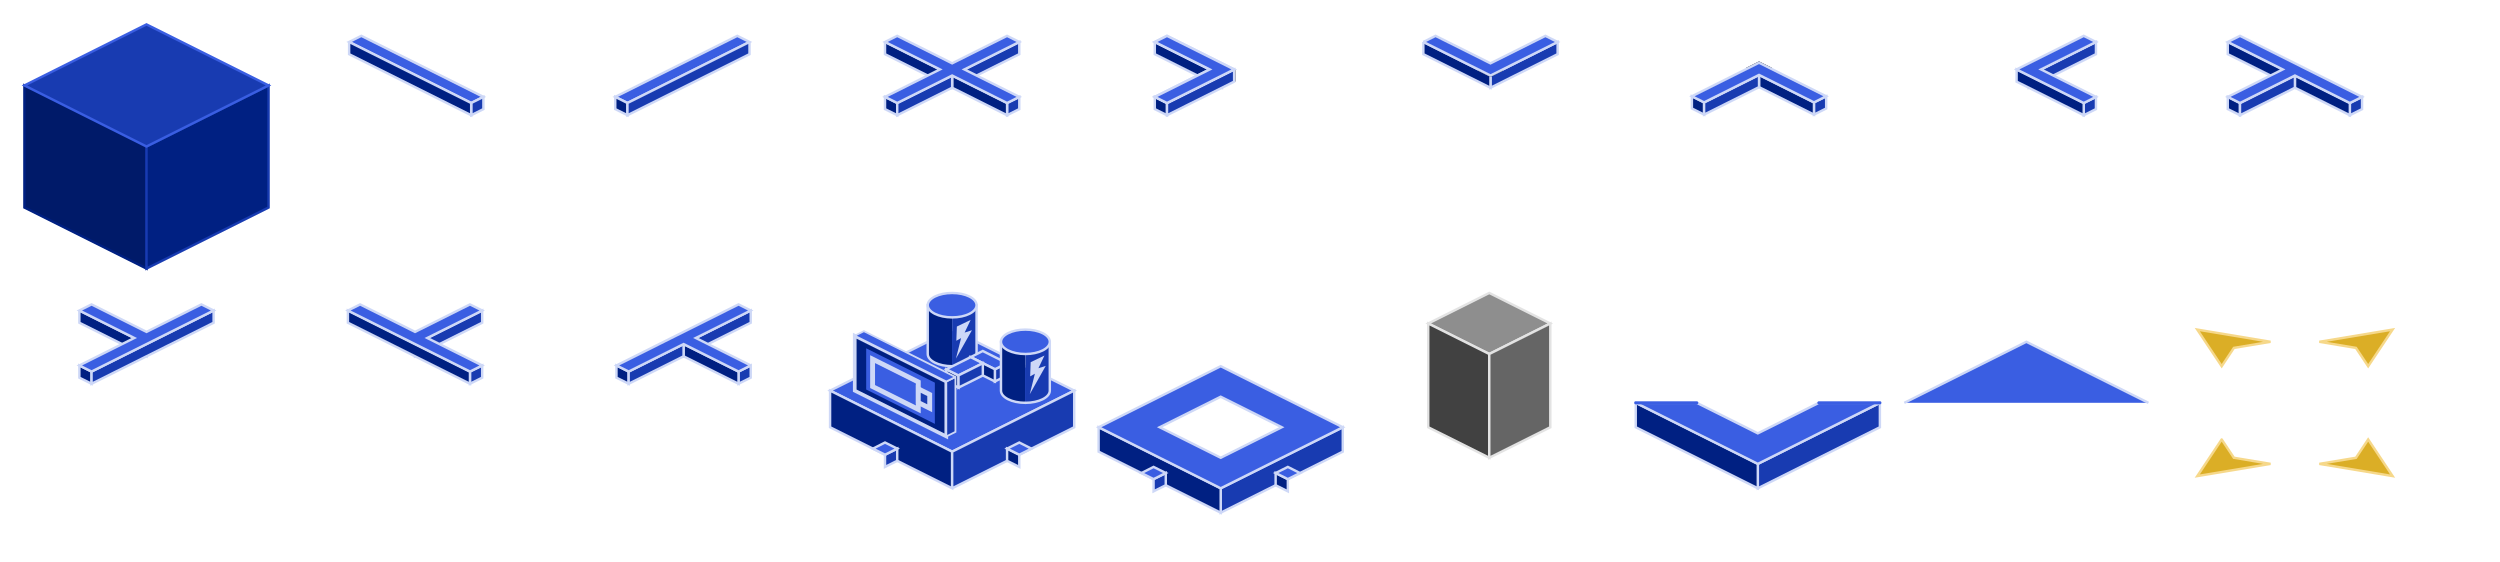
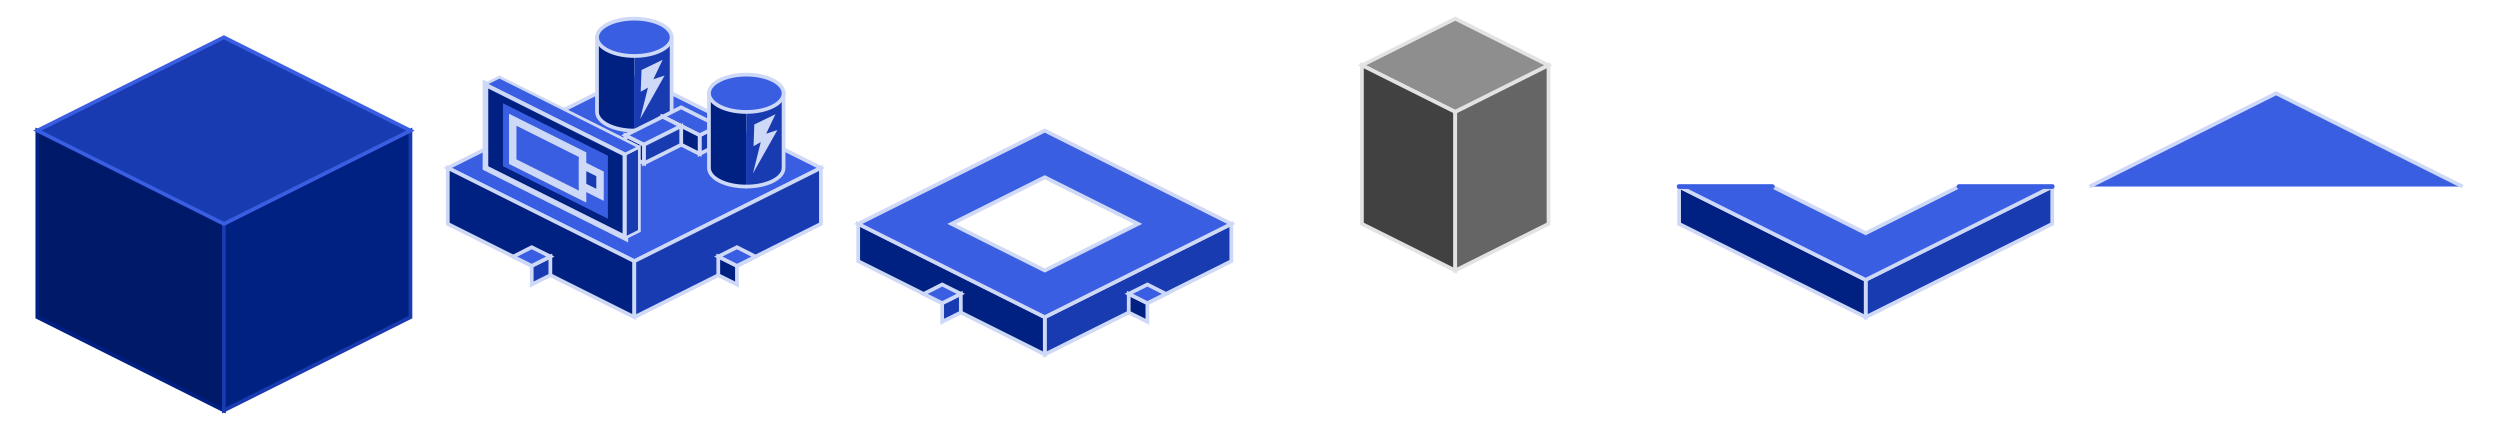
- <svg xmlns="http://www.w3.org/2000/svg" id="svg8" version="1.1" viewBox="0 0 270.933 60.854" height="230" width="1024">
+ <svg xmlns="http://www.w3.org/2000/svg" id="svg8" version="1.1" viewBox="0 0 177.271 31.75" height="120" width="670">
  <defs id="defs2" />
  <g style="display:inline" id="layer1">
-     <path style="fill:#002082;stroke:#ced8f7;stroke-width:0.265px;stroke-linecap:butt;stroke-linejoin:miter;stroke-opacity:1" d="m 125.148,4.548 7.276,3.638 -1e-5,1.323 -7.276,-3.638 V 4.548" id="path1659" />
-     <path id="path1515" d="m 51.065,11.162 1.323,-0.661 -13.229,-6.615 -1.323,0.661 z" style="fill:#3a5ee2;stroke:#ced8f7;stroke-width:0.265;stroke-linecap:butt;stroke-linejoin:miter;stroke-miterlimit:4;stroke-dasharray:none;stroke-opacity:1" />
-     <path id="path1524" d="m 51.065,11.162 -10e-6,1.323 1.323,-0.661 v -1.323 z" style="fill:#183bb1;stroke:#ced8f7;stroke-width:0.265;stroke-linecap:butt;stroke-linejoin:miter;stroke-miterlimit:4;stroke-dasharray:none;stroke-opacity:1" />
-     <path id="path1526" d="m 37.835,4.548 v 1.323 l 13.229,6.615 10e-6,-1.323 -13.229,-6.615" style="fill:#002082;stroke:#ced8f7;stroke-width:0.265;stroke-linecap:butt;stroke-linejoin:miter;stroke-miterlimit:4;stroke-dasharray:none;stroke-opacity:1" />
-     <path style="fill:#3a5ee2;stroke:#ced8f7;stroke-width:0.265;stroke-linecap:butt;stroke-linejoin:miter;stroke-miterlimit:4;stroke-dasharray:none;stroke-opacity:1" d="m 67.998,11.162 -1.323,-0.661 13.229,-6.615 1.323,0.661 z" id="path1530" />
-     <path style="fill:#002082;stroke:#ced8f7;stroke-width:0.265;stroke-linecap:butt;stroke-linejoin:miter;stroke-miterlimit:4;stroke-dasharray:none;stroke-opacity:1" d="m 67.998,11.162 1e-5,1.323 -1.323,-0.661 v -1.323 z" id="path1532" />
-     <path style="fill:#183bb1;stroke:#ced8f7;stroke-width:0.265;stroke-linecap:butt;stroke-linejoin:miter;stroke-miterlimit:4;stroke-dasharray:none;stroke-opacity:1" d="M 81.227,4.548 V 5.87 l -13.229,6.615 -1e-5,-1.323 13.229,-6.615" id="path1534" />
-     <path style="fill:#183bb1;stroke:#ced8f7;stroke-width:0.265;stroke-linecap:butt;stroke-linejoin:miter;stroke-miterlimit:4;stroke-dasharray:none;stroke-opacity:1" d="m 109.141,11.162 -1e-5,1.323 1.323,-0.661 v -1.323 z" id="path1538" />
-     <path id="path1560" d="m 97.234,11.162 -1.323,-0.661 v 1.323 l 1.323,0.661 z" style="fill:#002082;stroke:#ced8f7;stroke-width:0.265px;stroke-linecap:butt;stroke-linejoin:miter;stroke-opacity:1" />
-     <path d="m 103.188,8.186 v 0" style="fill:none;stroke:#ced8f7;stroke-width:0.265px;stroke-linecap:butt;stroke-linejoin:miter;stroke-opacity:1" id="path1574" />
-     <path id="path1583" d="m 110.464,5.87 -7.276,3.638 1e-5,-1.323 7.276,-3.638 z" style="fill:#183bb1;stroke:#ced8f7;stroke-width:0.265px;stroke-linecap:butt;stroke-linejoin:miter;stroke-opacity:1" />
-     <path id="path1585" d="m 95.911,4.548 7.276,3.638 -1e-5,1.323 -7.276,-3.638 V 4.548" style="fill:#002082;stroke:#ced8f7;stroke-width:0.265px;stroke-linecap:butt;stroke-linejoin:miter;stroke-opacity:1" />
-     <path id="path1581" d="m 103.188,8.186 5.953,2.977 2e-5,1.323 -5.953,-2.977 V 8.186" style="fill:#002082;stroke:#ced8f7;stroke-width:0.265px;stroke-linecap:butt;stroke-linejoin:miter;stroke-opacity:1" />
-     <path id="path1579" d="m 103.188,8.186 v 1.323 l -5.953,2.977 -2e-5,-1.323 z" style="fill:#183bb1;stroke:#ced8f7;stroke-width:0.265px;stroke-linecap:butt;stroke-linejoin:miter;stroke-opacity:1" />
-     <path d="m 97.234,3.886 -1.323,0.661 5.953,2.977 -5.953,2.977 1.323,0.661 5.953,-2.977 5.953,2.977 1.323,-0.661 -5.953,-2.977 5.953,-2.977 -1.323,-0.661 -5.953,2.977 z" style="fill:#3a5ee2;stroke:#ced8f7;stroke-width:0.265;stroke-linecap:butt;stroke-linejoin:miter;stroke-miterlimit:4;stroke-dasharray:none;stroke-opacity:1" id="path1542" />
-     <path style="fill:#002082;stroke:#ced8f7;stroke-width:0.265px;stroke-linecap:butt;stroke-linejoin:miter;stroke-opacity:1" d="m 126.471,11.162 -1.323,-0.661 v 1.323 l 1.323,0.661 z" id="path1653" />
-     <path id="path1655" style="fill:none;stroke:#ced8f7;stroke-width:0.265px;stroke-linecap:butt;stroke-linejoin:miter;stroke-opacity:1" d="m 132.424,8.186 v 0" />
-     <path style="fill:#183bb1;stroke:#ced8f7;stroke-width:0.265;stroke-linecap:butt;stroke-linejoin:miter;stroke-miterlimit:4;stroke-dasharray:none;stroke-opacity:1" d="m 225.822,11.162 -1e-5,1.323 1.323,-0.661 v -1.323 z" id="path1669" />
-     <path d="m 219.869,8.186 v 0" style="fill:none;stroke:#ced8f7;stroke-width:0.265px;stroke-linecap:butt;stroke-linejoin:miter;stroke-opacity:1" id="path1673" />
-     <path id="path1675" d="m 227.145,5.87 -7.276,3.638 10e-6,-1.323 7.276,-3.638 z" style="fill:#183bb1;stroke:#ced8f7;stroke-width:0.265px;stroke-linecap:butt;stroke-linejoin:miter;stroke-opacity:1" />
-     <path id="path1687" d="m 196.585,11.096 -1e-5,1.323 1.323,-0.661 v -1.323 z" style="fill:#183bb1;stroke:#ced8f7;stroke-width:0.265;stroke-linecap:butt;stroke-linejoin:miter;stroke-miterlimit:4;stroke-dasharray:none;stroke-opacity:1" />
-     <path style="fill:#002082;stroke:#ced8f7;stroke-width:0.265px;stroke-linecap:butt;stroke-linejoin:miter;stroke-opacity:1" d="m 184.679,11.096 -1.323,-0.661 v 1.323 l 1.323,0.661 z" id="path1689" />
-     <path id="path1691" style="fill:none;stroke:#ced8f7;stroke-width:0.265px;stroke-linecap:butt;stroke-linejoin:miter;stroke-opacity:1" d="m 190.632,8.119 v 0" />
-     <path style="fill:#002082;stroke:#ced8f7;stroke-width:0.265px;stroke-linecap:butt;stroke-linejoin:miter;stroke-opacity:1" d="m 190.632,8.119 5.953,2.977 2e-5,1.323 -5.953,-2.977 v -1.323" id="path1697" />
-     <path style="fill:#183bb1;stroke:#ced8f7;stroke-width:0.265px;stroke-linecap:butt;stroke-linejoin:miter;stroke-opacity:1" d="m 190.632,8.119 v 1.323 l -5.953,2.977 -2e-5,-1.323 z" id="path1699" />
-     <path d="m 161.528,8.186 v 0" style="fill:none;stroke:#ced8f7;stroke-width:0.265px;stroke-linecap:butt;stroke-linejoin:miter;stroke-opacity:1" id="path1709" />
-     <path id="path1711" d="m 168.804,5.87 -7.276,3.638 1e-5,-1.323 7.276,-3.638 z" style="fill:#183bb1;stroke:#ced8f7;stroke-width:0.265px;stroke-linecap:butt;stroke-linejoin:miter;stroke-opacity:1" />
-     <path id="path1713" d="m 154.252,4.548 7.276,3.638 -1e-5,1.323 -7.276,-3.638 v -1.323" style="fill:#002082;stroke:#ced8f7;stroke-width:0.265px;stroke-linecap:butt;stroke-linejoin:miter;stroke-opacity:1" />
-     <path id="path1725" d="m 160.205,7.524 1.323,0.661 1.323,-0.661" style="fill:none;stroke:#000000;stroke-width:0.265px;stroke-linecap:butt;stroke-linejoin:miter;stroke-opacity:1" />
-     <path id="path1727" d="m 191.955,7.458 -1.323,-0.661 -1.323,0.661" style="fill:none;stroke:#000000;stroke-width:0.265px;stroke-linecap:butt;stroke-linejoin:miter;stroke-opacity:1" />
-     <path id="path1740" d="m 133.747,7.524 -1e-5,1.323" style="fill:none;stroke:#000000;stroke-width:0.265px;stroke-linecap:butt;stroke-linejoin:miter;stroke-opacity:1" />
-     <path id="path1742" d="m 133.747,7.524 v 1.323 l -7.276,3.638 -2e-5,-1.323 z" style="fill:#183bb1;stroke:#ced8f7;stroke-width:0.265px;stroke-linecap:butt;stroke-linejoin:miter;stroke-opacity:1" />
-     <path id="path1738" d="m 133.747,7.524 -7.276,3.638 -1.323,-0.661 5.953,-2.977 -5.953,-2.977 1.323,-0.661 z" style="fill:#3a5ee2;stroke:#ced8f7;stroke-width:0.265px;stroke-linecap:butt;stroke-linejoin:miter;stroke-opacity:1" />
-     <path id="path1755" d="m 225.822,12.485 -7.276,-3.638 4e-5,-1.323 7.276,3.638 z" style="fill:#002082;stroke:#ced8f7;stroke-width:0.265px;stroke-linecap:butt;stroke-linejoin:miter;stroke-opacity:1" />
-     <path id="path1751" d="m 218.546,7.524 7.276,-3.638 1.323,0.661 -5.953,2.977 5.953,2.977 -1.323,0.661 z" style="fill:#3a5ee2;stroke:#ced8f7;stroke-width:0.265px;stroke-linecap:butt;stroke-linejoin:miter;stroke-opacity:1" />
-     <path id="path1762" d="m 183.356,10.434 7.276,-3.638 7.276,3.638 -1.323,0.661 -5.953,-2.977 -5.953,2.977 z" style="fill:#3a5ee2;stroke:#ced8f7;stroke-width:0.265px;stroke-linecap:butt;stroke-linejoin:miter;stroke-opacity:1" />
-     <path id="path1764" d="m 154.252,4.548 7.276,3.638 7.276,-3.638 -1.323,-0.661 -5.953,2.977 -5.953,-2.977 -1.323,0.661" style="fill:#3a5ee2;stroke:#ced8f7;stroke-width:0.265px;stroke-linecap:butt;stroke-linejoin:miter;stroke-opacity:1" />
-     <path style="fill:#3a5ee2;stroke:#ced8f7;stroke-width:0.265px;stroke-linecap:butt;stroke-linejoin:miter;stroke-opacity:1" d="m 133.747,7.524 -7.276,3.638 -1.323,-0.661 5.953,-2.977 -5.953,-2.977 1.323,-0.661 z" id="path1768" />
    <path id="path843" d="M 15.875,15.875 2.646,9.26 V 22.49 L 15.875,29.104 Z" style="mix-blend-mode:normal;fill:#001a69;fill-opacity:1;stroke:#002082;stroke-width:0.265;stroke-linecap:butt;stroke-linejoin:miter;stroke-miterlimit:4;stroke-dasharray:none;stroke-opacity:1" />
    <path id="path841" d="M 15.875,15.875 V 29.104 L 29.104,22.49 V 9.26 Z" style="mix-blend-mode:normal;fill:#002082;fill-opacity:1;stroke:#183bb1;stroke-width:0.265;stroke-linecap:butt;stroke-linejoin:miter;stroke-miterlimit:4;stroke-dasharray:none;stroke-opacity:1" />
    <path id="path839" d="M 15.875,2.646 2.646,9.26 15.875,15.875 29.104,9.26 Z" style="mix-blend-mode:normal;fill:#183bb1;fill-opacity:1;stroke:#3a5ee2;stroke-width:0.265;stroke-linecap:butt;stroke-linejoin:miter;stroke-miterlimit:4;stroke-dasharray:none;stroke-opacity:1" />
-     <path id="path1796" d="m 254.661,11.162 -10e-6,1.323 1.323,-0.661 v -1.323 z" style="fill:#183bb1;stroke:#ced8f7;stroke-width:0.265;stroke-linecap:butt;stroke-linejoin:miter;stroke-miterlimit:4;stroke-dasharray:none;stroke-opacity:1" />
-     <path style="fill:#002082;stroke:#ced8f7;stroke-width:0.265px;stroke-linecap:butt;stroke-linejoin:miter;stroke-opacity:1" d="m 242.755,11.162 -1.323,-0.661 v 1.323 l 1.323,0.661 z" id="path1798" />
-     <path id="path1800" style="fill:none;stroke:#ced8f7;stroke-width:0.265px;stroke-linecap:butt;stroke-linejoin:miter;stroke-opacity:1" d="m 248.708,8.186 v 0" />
-     <path style="fill:#002082;stroke:#ced8f7;stroke-width:0.265px;stroke-linecap:butt;stroke-linejoin:miter;stroke-opacity:1" d="m 241.432,4.548 7.276,3.638 -1e-5,1.323 -7.276,-3.638 v -1.323" id="path1804" />
-     <path style="fill:#002082;stroke:#ced8f7;stroke-width:0.265px;stroke-linecap:butt;stroke-linejoin:miter;stroke-opacity:1" d="m 248.708,8.186 5.953,2.977 2e-5,1.323 -5.953,-2.977 v -1.323" id="path1806" />
-     <path style="fill:#183bb1;stroke:#ced8f7;stroke-width:0.265px;stroke-linecap:butt;stroke-linejoin:miter;stroke-opacity:1" d="m 248.708,8.186 v 1.323 l -5.953,2.977 -2e-5,-1.323 z" id="path1808" />
-     <path id="path1812" d="m 241.432,10.501 5.953,-2.977 -5.953,-2.977 1.323,-0.661 13.229,6.615 -1.323,0.661 -5.953,-2.977 -5.953,2.977 z" style="fill:#3a5ee2;stroke:#ced8f7;stroke-width:0.265px;stroke-linecap:butt;stroke-linejoin:miter;stroke-opacity:1" />
-     <path style="fill:#002082;stroke:#ced8f7;stroke-width:0.265px;stroke-linecap:butt;stroke-linejoin:miter;stroke-opacity:1" d="m 9.922,40.266 -1.323,-0.661 v 1.323 l 1.323,0.661 z" id="path1818" />
-     <path id="path1820" style="fill:none;stroke:#ced8f7;stroke-width:0.265px;stroke-linecap:butt;stroke-linejoin:miter;stroke-opacity:1" d="m 15.875,37.29 v 0" />
-     <path style="fill:#002082;stroke:#ced8f7;stroke-width:0.265px;stroke-linecap:butt;stroke-linejoin:miter;stroke-opacity:1" d="m 8.599,33.652 7.276,3.638 -1e-5,1.323 -7.276,-3.638 v -1.323" id="path1824" />
-     <path d="m 23.151,33.652 -7.276,3.638 -5.953,2.977 v 1.323 l 5.953,-2.977 7.276,-3.638 z" style="fill:#183bb1;stroke:#ced8f7;stroke-width:0.265px;stroke-linecap:butt;stroke-linejoin:miter;stroke-opacity:1" id="path1822" />
-     <path id="path1832" d="m 8.599,39.605 1.323,0.661 13.229,-6.615 -1.323,-0.661 -5.953,2.977 -5.953,-2.977 -1.323,0.661 5.953,2.977 z" style="fill:#3a5ee2;stroke:#ced8f7;stroke-width:0.265px;stroke-linecap:butt;stroke-linejoin:miter;stroke-opacity:1" />
-     <path id="path1850" d="m 50.932,40.266 -10e-6,1.323 1.323,-0.661 v -1.323 z" style="fill:#183bb1;stroke:#ced8f7;stroke-width:0.265;stroke-linecap:butt;stroke-linejoin:miter;stroke-miterlimit:4;stroke-dasharray:none;stroke-opacity:1" />
-     <path id="path1854" style="fill:none;stroke:#ced8f7;stroke-width:0.265px;stroke-linecap:butt;stroke-linejoin:miter;stroke-opacity:1" d="m 44.979,37.29 v 0" />
-     <path style="fill:#183bb1;stroke:#ced8f7;stroke-width:0.265px;stroke-linecap:butt;stroke-linejoin:miter;stroke-opacity:1" d="m 52.255,34.975 -7.276,3.638 1e-5,-1.323 7.276,-3.638 z" id="path1856" />
-     <path d="m 37.703,33.652 v 1.323 l 7.276,3.638 5.953,2.977 v -1.323 l -5.953,-2.977 z" style="fill:#002082;stroke:#ced8f7;stroke-width:0.265px;stroke-linecap:butt;stroke-linejoin:miter;stroke-opacity:1" id="path1858" />
-     <path id="path1866" d="m 37.703,33.652 13.229,6.615 1.323,-0.661 -5.953,-2.977 5.953,-2.977 -1.323,-0.661 -5.953,2.977 -5.953,-2.977 z" style="fill:#3a5ee2;stroke:#ced8f7;stroke-width:0.265px;stroke-linecap:butt;stroke-linejoin:miter;stroke-opacity:1" />
-     <path id="path1875" d="m 80.036,40.266 -1e-5,1.323 1.323,-0.661 v -1.323 z" style="fill:#183bb1;stroke:#ced8f7;stroke-width:0.265;stroke-linecap:butt;stroke-linejoin:miter;stroke-miterlimit:4;stroke-dasharray:none;stroke-opacity:1" />
-     <path style="fill:#002082;stroke:#ced8f7;stroke-width:0.265px;stroke-linecap:butt;stroke-linejoin:miter;stroke-opacity:1" d="m 68.13,40.266 -1.323,-0.661 v 1.323 l 1.323,0.661 z" id="path1877" />
-     <path id="path1879" style="fill:none;stroke:#ced8f7;stroke-width:0.265px;stroke-linecap:butt;stroke-linejoin:miter;stroke-opacity:1" d="m 74.083,37.29 v 0" />
-     <path style="fill:#183bb1;stroke:#ced8f7;stroke-width:0.265px;stroke-linecap:butt;stroke-linejoin:miter;stroke-opacity:1" d="m 81.359,34.975 -7.276,3.638 1e-5,-1.323 7.276,-3.638 z" id="path1881" />
-     <path style="fill:#002082;stroke:#ced8f7;stroke-width:0.265px;stroke-linecap:butt;stroke-linejoin:miter;stroke-opacity:1" d="m 74.083,37.29 5.953,2.977 2e-5,1.323 -5.953,-2.977 v -1.323" id="path1885" />
-     <path style="fill:#183bb1;stroke:#ced8f7;stroke-width:0.265px;stroke-linecap:butt;stroke-linejoin:miter;stroke-opacity:1" d="m 74.083,37.29 v 1.323 l -5.953,2.977 -2e-5,-1.323 z" id="path1887" />
-     <path id="path1891" d="m 81.359,39.605 -1.323,0.661 -5.953,-2.977 -5.953,2.977 -1.323,-0.661 13.229,-6.615 1.323,0.661 -5.953,2.977 5.953,2.977" style="fill:#3a5ee2;stroke:#ced8f7;stroke-width:0.265px;stroke-linecap:butt;stroke-linejoin:miter;stroke-opacity:1" />
-     <path id="path978" d="m 103.187,35.719 -13.229,6.615 13.229,6.615 13.229,-6.615 z" style="fill:#3a5ee2;stroke:#ced8f7;stroke-width:0.265;stroke-linecap:butt;stroke-linejoin:miter;stroke-miterlimit:4;stroke-dasharray:none;stroke-opacity:1" />
-     <path style="fill:#002082;stroke:#ced8f7;stroke-width:0.265;stroke-linecap:butt;stroke-linejoin:miter;stroke-miterlimit:4;stroke-dasharray:none;stroke-opacity:1" d="M 89.958,46.302 103.187,52.917 V 48.948 L 89.958,42.333 Z" id="path980" />
-     <path style="fill:#183bb1;stroke:#ced8f7;stroke-width:0.265;stroke-linecap:butt;stroke-linejoin:miter;stroke-miterlimit:4;stroke-dasharray:none;stroke-opacity:1" d="m 103.187,52.917 13.229,-6.615 v -3.969 l -13.229,6.615 v 3.969" id="path982" />
-     <path style="display:inline;fill:#002082;stroke:#ced8f7;stroke-width:0.265px;stroke-linecap:butt;stroke-linejoin:miter;stroke-opacity:1" d="m 110.464,49.279 -1.323,-0.661 v 1.323 l 1.323,0.661 z" id="path985" />
-     <path style="display:inline;fill:#3a5ee2;stroke:#ced8f7;stroke-width:0.265px;stroke-linecap:butt;stroke-linejoin:miter;stroke-opacity:1" d="m 110.464,49.279 1.314,-0.657 -1.314,-0.666 -1.323,0.661 z" id="path987" />
-     <path id="path989" d="m 95.911,49.279 1.323,-0.661 v 1.323 l -1.323,0.661 z" style="display:inline;fill:#183bb1;stroke:#ced8f7;stroke-width:0.265px;stroke-linecap:butt;stroke-linejoin:miter;stroke-opacity:1" />
-     <path id="path991" d="m 95.911,49.279 -1.314,-0.657 1.314,-0.666 1.323,0.661 z" style="display:inline;fill:#3a5ee2;stroke:#ced8f7;stroke-width:0.265px;stroke-linecap:butt;stroke-linejoin:miter;stroke-opacity:1" />
-     <g transform="translate(-149.4896,-19.84375)" id="g1020">
+     <path id="path978" d="M 44.979,5.292 31.75,11.906 44.979,18.521 58.208,11.906 Z" style="fill:#3a5ee2;stroke:#ced8f7;stroke-width:0.265;stroke-linecap:butt;stroke-linejoin:miter;stroke-miterlimit:4;stroke-dasharray:none;stroke-opacity:1" />
+     <path style="fill:#002082;stroke:#ced8f7;stroke-width:0.265;stroke-linecap:butt;stroke-linejoin:miter;stroke-miterlimit:4;stroke-dasharray:none;stroke-opacity:1" d="m 31.75,15.875 13.229,6.615 v -3.969 L 31.75,11.906 Z" id="path980" />
+     <path style="fill:#183bb1;stroke:#ced8f7;stroke-width:0.265;stroke-linecap:butt;stroke-linejoin:miter;stroke-miterlimit:4;stroke-dasharray:none;stroke-opacity:1" d="M 44.979,22.49 58.208,15.875 v -3.969 l -13.229,6.615 v 3.969" id="path982" />
+     <path style="display:inline;fill:#002082;stroke:#ced8f7;stroke-width:0.265px;stroke-linecap:butt;stroke-linejoin:miter;stroke-opacity:1" d="m 52.255,18.852 -1.323,-0.661 v 1.323 l 1.323,0.661 z" id="path985" />
+     <path style="display:inline;fill:#3a5ee2;stroke:#ced8f7;stroke-width:0.265px;stroke-linecap:butt;stroke-linejoin:miter;stroke-opacity:1" d="m 52.255,18.852 1.314,-0.657 -1.314,-0.666 -1.323,0.661 z" id="path987" />
+     <path id="path989" d="m 37.703,18.852 1.323,-0.661 v 1.323 l -1.323,0.661 z" style="display:inline;fill:#183bb1;stroke:#ced8f7;stroke-width:0.265px;stroke-linecap:butt;stroke-linejoin:miter;stroke-opacity:1" />
+     <path id="path991" d="m 37.703,18.852 -1.314,-0.657 1.314,-0.666 1.323,0.661 z" style="display:inline;fill:#3a5ee2;stroke:#ced8f7;stroke-width:0.265px;stroke-linecap:butt;stroke-linejoin:miter;stroke-opacity:1" />
+     <g transform="translate(-207.6979,-50.27083)" id="g1020">
      <path id="path1014" style="fill:#002082;fill-opacity:1;stroke:#ced8f7;stroke-width:1;stroke-linecap:round" d="m 955,200 h -10 v 0 20 a 10,5 0 0 0 10,5" transform="scale(0.2645833)" />
      <path id="path1016" style="fill:#183bb1;fill-opacity:1;stroke:#ced8f7;stroke-width:1;stroke-linecap:round" d="m 955,225 a 10,5 0 0 0 10,-5 v -20 h -10" transform="scale(0.2645833)" />
      <ellipse style="fill:#3a5ee2;fill-opacity:1;stroke:#ced8f7;stroke-width:0.265;stroke-linecap:round" id="ellipse1018" cx="252.677" cy="52.917" rx="2.646" ry="1.323" />
    </g>
-     <path id="path1028" d="m 107.818,40.018 1.323,-0.661 v 1.323 l -1.323,0.661 z" style="display:inline;fill:#183bb1;stroke:#ced8f7;stroke-width:0.265px;stroke-linecap:butt;stroke-linejoin:miter;stroke-opacity:1" />
-     <path id="path1026" style="display:inline;fill:#3a5ee2;stroke:#ced8f7;stroke-width:0.265px;stroke-linecap:butt;stroke-linejoin:miter;stroke-opacity:1" d="m 106.504,38.038 -1.314,0.666 1.314,0.657 1.314,0.657 1.323,-0.661 -1.314,-0.657 -0.009,-0.005 z" />
-     <g id="g1012" transform="translate(-141.5521,-15.875)">
+     <path id="path1028" d="m 49.609,9.591 1.323,-0.661 v 1.323 l -1.323,0.661 z" style="display:inline;fill:#183bb1;stroke:#ced8f7;stroke-width:0.265px;stroke-linecap:butt;stroke-linejoin:miter;stroke-opacity:1" />
+     <path id="path1026" style="display:inline;fill:#3a5ee2;stroke:#ced8f7;stroke-width:0.265px;stroke-linecap:butt;stroke-linejoin:miter;stroke-opacity:1" d="m 48.295,7.611 -1.314,0.666 1.314,0.657 1.314,0.657 1.323,-0.661 -1.314,-0.657 -0.009,-0.005 z" />
+     <g id="g1012" transform="translate(-199.7604,-46.30208)">
      <path transform="scale(0.2645833)" d="m 955,200 h -10 v 0 20 a 10,5 0 0 0 10,5" style="fill:#002082;fill-opacity:1;stroke:#ced8f7;stroke-width:1;stroke-linecap:round" id="ellipse995" />
      <path transform="scale(0.2645833)" d="m 955,225 a 10,5 0 0 0 10,-5 v -20 h -10" style="fill:#183bb1;fill-opacity:1;stroke:#ced8f7;stroke-width:1;stroke-linecap:round" id="path1004" />
      <ellipse ry="1.323" rx="2.646" cy="52.917" cx="252.677" id="path993" style="fill:#3a5ee2;fill-opacity:1;stroke:#ced8f7;stroke-width:0.265;stroke-linecap:round" />
    </g>
-     <path style="fill:#002082;stroke:#ced8f7;stroke-width:0.265px;stroke-linecap:butt;stroke-linejoin:miter;stroke-opacity:1" d="m 107.818,40.018 -2.637,-1.318 v 1.323 l 2.637,1.318 v -1.323" id="path1035" />
-     <path style="display:inline;fill:#002082;stroke:#ced8f7;stroke-width:0.265px;stroke-linecap:butt;stroke-linejoin:miter;stroke-opacity:1" d="m 103.876,40.684 -1.323,-0.661 v 1.323 l 1.323,0.661 z" id="path1037" />
-     <path d="m 105.19,38.704 1.314,0.666 -1.314,0.657 -1.314,0.657 -1.323,-0.661 1.314,-0.657 0.009,-0.005 z" style="display:inline;fill:#3a5ee2;stroke:#ced8f7;stroke-width:0.265px;stroke-linecap:butt;stroke-linejoin:miter;stroke-opacity:1" id="path1039" />
-     <path id="path1041" d="m 103.876,40.684 2.637,-1.318 v 1.323 l -2.637,1.318 v -1.323" style="fill:#183bb1;stroke:#ced8f7;stroke-width:0.265px;stroke-linecap:butt;stroke-linejoin:miter;stroke-opacity:1" />
-     <path style="fill:#ced8f7;stroke:none;stroke-width:0.197px;stroke-linecap:butt;stroke-linejoin:miter;stroke-opacity:1" d="m 113.192,38.53 -0.655,1.375 0.794,-0.255 -1.733,3.073 0.555,-2.221 -0.513,0.29 0.056,-1.541 z" id="path1043" />
-     <path style="fill:#002082;stroke:#ced8f7;stroke-width:0.397px;stroke-linecap:butt;stroke-linejoin:miter;stroke-opacity:1" d="m 92.631,36.385 -2e-5,5.953 h -10e-6 l 9.922,4.961 v 0 -5.953 0 l -9.922,-4.961 z" id="path1076" />
-     <path style="fill:#3a5ee2;stroke:none;stroke-width:0.397px;stroke-linecap:butt;stroke-linejoin:miter;stroke-opacity:1" d="M 93.871,37.749 V 42.214 l 7.441,3.721 -5e-5,-4.465 -7.441,-3.721" id="path1121" />
-     <path style="fill:none;stroke:#ced8f7;stroke-width:0.528px;stroke-linecap:butt;stroke-linejoin:miter;stroke-opacity:1" d="m 99.517,41.396 3e-5,2.971 -4.952,-2.476 v -2.971 z" id="path1131" />
-     <path id="path1148" d="m 100.755,43.5 -1e-5,0.743 -1.238,-0.619 v -0.743 -0.743 l 1.238,0.619 z" style="fill:#183bb1;stroke:#ced8f7;stroke-width:0.528px;stroke-linecap:butt;stroke-linejoin:miter;stroke-opacity:1" />
-     <path style="fill:#183bb1;stroke:#ced8f7;stroke-width:0.198px;stroke-linecap:butt;stroke-linejoin:miter;stroke-opacity:1" d="m 102.553,47.299 0.992,-0.496 v -5.953 l -0.992,0.496 z" id="path1013" />
-     <path style="fill:#3a5ee2;stroke:#ced8f7;stroke-width:0.198px;stroke-linecap:butt;stroke-linejoin:miter;stroke-opacity:1" d="m 103.539,40.853 -9.915,-4.964 -0.992,0.496 9.922,4.961 0.943,-0.471" id="path1015" />
-     <path id="path1033" d="m 105.193,34.668 -0.655,1.375 0.794,-0.255 -1.733,3.073 0.555,-2.221 -0.513,0.29 0.056,-1.541 z" style="fill:#ced8f7;stroke:none;stroke-width:0.197px;stroke-linecap:butt;stroke-linejoin:miter;stroke-opacity:1" />
-     <path style="font-variation-settings:normal;opacity:1;vector-effect:none;fill:#183bb1;fill-opacity:1;stroke:#ced8f7;stroke-width:0.265;stroke-linecap:round;stroke-linejoin:miter;stroke-miterlimit:4;stroke-dasharray:none;stroke-dashoffset:0;stroke-opacity:1;stop-color:#000000;stop-opacity:1" d="m 132.292,55.562 -1e-5,-2.646 13.229,-6.615 v 2.646 z" id="path1838" />
-     <path style="font-variation-settings:normal;opacity:1;vector-effect:none;fill:#002082;fill-opacity:1;stroke:#ced8f7;stroke-width:0.265;stroke-linecap:round;stroke-linejoin:miter;stroke-miterlimit:4;stroke-dasharray:none;stroke-dashoffset:0;stroke-opacity:1;stop-color:#000000;stop-opacity:1" d="M 132.292,55.562 119.062,48.948 v -2.646 l 13.229,6.615 z" id="path1840" />
-     <path id="path1861" style="fill:#3a5ee2;stroke:#ced8f7;stroke-width:0.265;stroke-linecap:butt;stroke-linejoin:miter;stroke-miterlimit:4;stroke-dasharray:none;stroke-opacity:1" d="m 132.292,39.687 -13.229,6.615 13.229,6.615 13.229,-6.615 z m 0,3.307 6.615,3.307 -6.615,3.307 -6.615,-3.307 z" />
-     <path id="path1867" style="fill:#3a5ee2;stroke:#ced8f7;stroke-width:0.265;stroke-linecap:butt;stroke-linejoin:miter;stroke-miterlimit:4;stroke-dasharray:none;stroke-opacity:1" d="m 232.833,43.656 -13.229,-6.615 -13.229,6.615 v 0" />
-     <path style="font-variation-settings:normal;opacity:1;vector-effect:none;fill:#8e8e8e;fill-opacity:1;stroke:#e3e3e3;stroke-width:0.265;stroke-linecap:round;stroke-linejoin:miter;stroke-miterlimit:4;stroke-dasharray:none;stroke-dashoffset:0;stroke-opacity:1;stop-color:#000000;stop-opacity:1" d="m 161.396,31.75 -6.615,3.307 6.615,3.307 6.615,-3.307 z" id="path1846" />
-     <path style="font-variation-settings:normal;opacity:1;vector-effect:none;fill:#414141;fill-opacity:1;stroke:#e3e3e3;stroke-width:0.265;stroke-linecap:round;stroke-linejoin:miter;stroke-miterlimit:4;stroke-dasharray:none;stroke-dashoffset:0;stroke-opacity:1;stop-color:#000000;stop-opacity:1" d="m 154.781,46.302 6.615,3.307 V 38.365 l -6.615,-3.307 -1e-5,11.245" id="path1857" />
-     <path style="font-variation-settings:normal;opacity:1;vector-effect:none;fill:#656565;fill-opacity:1;stroke:#e3e3e3;stroke-width:0.265;stroke-linecap:round;stroke-linejoin:miter;stroke-miterlimit:4;stroke-dasharray:none;stroke-dashoffset:0;stroke-opacity:1;stop-color:#000000;stop-opacity:1" d="m 161.396,38.365 v 11.245 l 6.615,-3.307 V 35.057 l -6.615,3.307" id="path1859" />
-     <path id="path1842" d="m 190.5,52.917 -1e-5,-2.646 13.229,-6.615 v 2.646 z" style="font-variation-settings:normal;opacity:1;vector-effect:none;fill:#183bb1;fill-opacity:1;stroke:#ced8f7;stroke-width:0.265;stroke-linecap:round;stroke-linejoin:miter;stroke-miterlimit:4;stroke-dasharray:none;stroke-dashoffset:0;stroke-opacity:1;stop-color:#000000;stop-opacity:1" />
-     <path id="path1844" d="M 190.5,52.917 177.271,46.302 V 43.656 L 190.5,50.271 Z" style="font-variation-settings:normal;opacity:1;vector-effect:none;fill:#002082;fill-opacity:1;stroke:#ced8f7;stroke-width:0.265;stroke-linecap:round;stroke-linejoin:miter;stroke-miterlimit:4;stroke-dasharray:none;stroke-dashoffset:0;stroke-opacity:1;stop-color:#000000;stop-opacity:1" />
-     <path style="font-variation-settings:normal;opacity:1;vector-effect:none;fill:#3a5ee2;fill-opacity:1;stroke:#ced8f7;stroke-width:0.265;stroke-linecap:round;stroke-linejoin:miter;stroke-miterlimit:4;stroke-dasharray:none;stroke-dashoffset:0;stroke-opacity:1;stop-color:#000000;stop-opacity:1" d="m 203.729,43.656 h -6.615 L 190.5,46.964 183.885,43.656 h -6.615 L 190.5,50.271 203.729,43.656" id="path1876" />
-     <path style="font-variation-settings:normal;opacity:1;vector-effect:none;fill:none;fill-opacity:1;stroke:#3a5ee2;stroke-width:0.331;stroke-linecap:round;stroke-linejoin:miter;stroke-miterlimit:4;stroke-dasharray:none;stroke-dashoffset:0;stroke-opacity:1;stop-color:#000000;stop-opacity:1" d="m 197.115,43.656 h 6.615" id="path1896" />
-     <path style="font-variation-settings:normal;opacity:1;vector-effect:none;fill:none;fill-opacity:1;stroke:#3a5ee2;stroke-width:0.331;stroke-linecap:round;stroke-linejoin:miter;stroke-miterlimit:4;stroke-dasharray:none;stroke-dashoffset:0;stroke-opacity:1;stop-color:#000000;stop-opacity:1" d="m 183.885,43.656 h -6.615" id="path1898" />
-     <path style="display:inline;fill:#002082;stroke:#ced8f7;stroke-width:0.265px;stroke-linecap:butt;stroke-linejoin:miter;stroke-opacity:1" d="m 139.568,51.924 -1.323,-0.661 v 1.323 l 1.323,0.661 z" id="path1900" />
-     <path style="display:inline;fill:#3a5ee2;stroke:#ced8f7;stroke-width:0.265px;stroke-linecap:butt;stroke-linejoin:miter;stroke-opacity:1" d="m 139.568,51.924 1.314,-0.657 -1.314,-0.666 -1.323,0.661 z" id="path1902" />
-     <path id="path1904" d="m 125.016,51.924 1.323,-0.661 v 1.323 l -1.323,0.661 z" style="display:inline;fill:#183bb1;stroke:#ced8f7;stroke-width:0.265px;stroke-linecap:butt;stroke-linejoin:miter;stroke-opacity:1" />
-     <path id="path1906" d="m 125.016,51.924 -1.314,-0.657 1.314,-0.666 1.323,0.661 z" style="display:inline;fill:#3a5ee2;stroke:#ced8f7;stroke-width:0.265px;stroke-linecap:butt;stroke-linejoin:miter;stroke-opacity:1" />
-     <path style="font-variation-settings:normal;opacity:1;vector-effect:none;fill:#dbae26;fill-opacity:1;stroke:#f6d88a;stroke-width:0.265;stroke-linecap:round;stroke-linejoin:miter;stroke-miterlimit:4;stroke-dasharray:none;stroke-dashoffset:0;stroke-opacity:1;stop-color:#000000;stop-opacity:1" d="m 256.646,47.625 2.646,3.969 -7.937,-1.323 3.969,-0.661 z" id="path1100" />
-     <path style="font-variation-settings:normal;opacity:1;vector-effect:none;fill:#dbae26;fill-opacity:1;stroke:#f6d88a;stroke-width:0.265;stroke-linecap:round;stroke-linejoin:miter;stroke-miterlimit:4;stroke-dasharray:none;stroke-dashoffset:0;stroke-opacity:1;stop-color:#000000;stop-opacity:1" d="m 251.354,37.042 7.938,-1.323 -2.646,3.969 -1.323,-1.984 z" id="path1102" />
-     <path style="font-variation-settings:normal;opacity:1;vector-effect:none;fill:#dbae26;fill-opacity:1;stroke:#f6d88a;stroke-width:0.265;stroke-linecap:round;stroke-linejoin:miter;stroke-miterlimit:4;stroke-dasharray:none;stroke-dashoffset:0;stroke-opacity:1;stop-color:#000000;stop-opacity:1" d="m 246.062,37.042 -7.937,-1.323 2.646,3.969 1.323,-1.984 z" id="path1104" />
-     <path style="font-variation-settings:normal;opacity:1;vector-effect:none;fill:#dbae26;fill-opacity:1;stroke:#f6d88a;stroke-width:0.265;stroke-linecap:round;stroke-linejoin:miter;stroke-miterlimit:4;stroke-dasharray:none;stroke-dashoffset:0;stroke-opacity:1;stop-color:#000000;stop-opacity:1" d="m 240.771,47.625 -2.646,3.969 7.938,-1.323 -3.969,-0.661 -1.323,-1.984" id="path1106" />
+     <path style="fill:#002082;stroke:#ced8f7;stroke-width:0.265px;stroke-linecap:butt;stroke-linejoin:miter;stroke-opacity:1" d="m 49.609,9.591 -2.637,-1.318 v 1.323 l 2.637,1.318 V 9.591" id="path1035" />
+     <path style="display:inline;fill:#002082;stroke:#ced8f7;stroke-width:0.265px;stroke-linecap:butt;stroke-linejoin:miter;stroke-opacity:1" d="m 45.668,10.257 -1.323,-0.661 v 1.323 l 1.323,0.661 z" id="path1037" />
+     <path d="m 46.982,8.277 1.314,0.666 -1.314,0.657 -1.314,0.657 -1.323,-0.661 1.314,-0.657 0.009,-0.005 z" style="display:inline;fill:#3a5ee2;stroke:#ced8f7;stroke-width:0.265px;stroke-linecap:butt;stroke-linejoin:miter;stroke-opacity:1" id="path1039" />
+     <path id="path1041" d="m 45.668,10.257 2.637,-1.318 v 1.323 l -2.637,1.318 v -1.323" style="fill:#183bb1;stroke:#ced8f7;stroke-width:0.265px;stroke-linecap:butt;stroke-linejoin:miter;stroke-opacity:1" />
+     <path style="fill:#ced8f7;stroke:none;stroke-width:0.197px;stroke-linecap:butt;stroke-linejoin:miter;stroke-opacity:1" d="m 54.984,8.103 -0.655,1.375 0.794,-0.255 -1.733,3.073 0.555,-2.221 -0.513,0.29 0.056,-1.541 z" id="path1043" />
+     <path style="fill:#002082;stroke:#ced8f7;stroke-width:0.397px;stroke-linecap:butt;stroke-linejoin:miter;stroke-opacity:1" d="m 34.423,5.958 -2e-5,5.953 h -1e-5 l 9.922,4.961 v 0 -5.953 0 L 34.423,5.958 Z" id="path1076" />
+     <path style="fill:#3a5ee2;stroke:none;stroke-width:0.397px;stroke-linecap:butt;stroke-linejoin:miter;stroke-opacity:1" d="m 35.663,7.322 v 4.465 l 7.441,3.721 -5e-5,-4.465 -7.441,-3.721" id="path1121" />
+     <path style="fill:none;stroke:#ced8f7;stroke-width:0.528px;stroke-linecap:butt;stroke-linejoin:miter;stroke-opacity:1" d="m 41.309,10.969 3e-5,2.971 -4.952,-2.476 V 8.492 Z" id="path1131" />
+     <path id="path1148" d="m 42.547,13.073 -1e-5,0.743 -1.238,-0.619 v -0.743 -0.743 l 1.238,0.619 z" style="fill:#183bb1;stroke:#ced8f7;stroke-width:0.528px;stroke-linecap:butt;stroke-linejoin:miter;stroke-opacity:1" />
+     <path style="fill:#183bb1;stroke:#ced8f7;stroke-width:0.198px;stroke-linecap:butt;stroke-linejoin:miter;stroke-opacity:1" d="m 44.345,16.872 0.992,-0.496 v -5.953 l -0.992,0.496 z" id="path1013" />
+     <path style="fill:#3a5ee2;stroke:#ced8f7;stroke-width:0.198px;stroke-linecap:butt;stroke-linejoin:miter;stroke-opacity:1" d="m 45.33,10.426 -9.915,-4.964 -0.992,0.496 9.922,4.961 0.943,-0.471" id="path1015" />
+     <path id="path1033" d="m 46.985,4.241 -0.655,1.375 0.794,-0.255 -1.733,3.073 0.555,-2.221 -0.513,0.29 0.056,-1.541 z" style="fill:#ced8f7;stroke:none;stroke-width:0.197px;stroke-linecap:butt;stroke-linejoin:miter;stroke-opacity:1" />
+     <path style="font-variation-settings:normal;opacity:1;vector-effect:none;fill:#183bb1;fill-opacity:1;stroke:#ced8f7;stroke-width:0.265;stroke-linecap:round;stroke-linejoin:miter;stroke-miterlimit:4;stroke-dasharray:none;stroke-dashoffset:0;stroke-opacity:1;stop-color:#000000;stop-opacity:1" d="m 74.083,25.135 -1e-5,-2.646 13.229,-6.615 v 2.646 z" id="path1838" />
+     <path style="font-variation-settings:normal;opacity:1;vector-effect:none;fill:#002082;fill-opacity:1;stroke:#ced8f7;stroke-width:0.265;stroke-linecap:round;stroke-linejoin:miter;stroke-miterlimit:4;stroke-dasharray:none;stroke-dashoffset:0;stroke-opacity:1;stop-color:#000000;stop-opacity:1" d="M 74.083,25.135 60.854,18.521 V 15.875 l 13.229,6.615 z" id="path1840" />
+     <path id="path1861" style="fill:#3a5ee2;stroke:#ced8f7;stroke-width:0.265;stroke-linecap:butt;stroke-linejoin:miter;stroke-miterlimit:4;stroke-dasharray:none;stroke-opacity:1" d="m 74.083,9.26 -13.229,6.615 13.229,6.615 13.229,-6.615 z m 0,3.307 6.615,3.307 -6.615,3.307 -6.615,-3.307 z" />
+     <path id="path1867" style="fill:#3a5ee2;stroke:#ced8f7;stroke-width:0.265;stroke-linecap:butt;stroke-linejoin:miter;stroke-miterlimit:4;stroke-dasharray:none;stroke-opacity:1" d="M 174.625,13.229 161.396,6.615 148.167,13.229 v 0" />
+     <path style="font-variation-settings:normal;opacity:1;vector-effect:none;fill:#8e8e8e;fill-opacity:1;stroke:#e3e3e3;stroke-width:0.265;stroke-linecap:round;stroke-linejoin:miter;stroke-miterlimit:4;stroke-dasharray:none;stroke-dashoffset:0;stroke-opacity:1;stop-color:#000000;stop-opacity:1" d="m 103.188,1.323 -6.615,3.307 6.615,3.307 6.615,-3.307 z" id="path1846" />
+     <path style="font-variation-settings:normal;opacity:1;vector-effect:none;fill:#414141;fill-opacity:1;stroke:#e3e3e3;stroke-width:0.265;stroke-linecap:round;stroke-linejoin:miter;stroke-miterlimit:4;stroke-dasharray:none;stroke-dashoffset:0;stroke-opacity:1;stop-color:#000000;stop-opacity:1" d="m 96.573,15.875 6.615,3.307 V 7.938 l -6.615,-3.307 -1e-5,11.245" id="path1857" />
+     <path style="font-variation-settings:normal;opacity:1;vector-effect:none;fill:#656565;fill-opacity:1;stroke:#e3e3e3;stroke-width:0.265;stroke-linecap:round;stroke-linejoin:miter;stroke-miterlimit:4;stroke-dasharray:none;stroke-dashoffset:0;stroke-opacity:1;stop-color:#000000;stop-opacity:1" d="M 103.188,7.938 V 19.182 l 6.615,-3.307 V 4.63 l -6.615,3.307" id="path1859" />
+     <path id="path1842" d="m 132.292,22.49 -10e-6,-2.646 13.229,-6.615 v 2.646 z" style="font-variation-settings:normal;opacity:1;vector-effect:none;fill:#183bb1;fill-opacity:1;stroke:#ced8f7;stroke-width:0.265;stroke-linecap:round;stroke-linejoin:miter;stroke-miterlimit:4;stroke-dasharray:none;stroke-dashoffset:0;stroke-opacity:1;stop-color:#000000;stop-opacity:1" />
+     <path id="path1844" d="m 132.292,22.49 -13.229,-6.615 v -2.646 l 13.229,6.615 z" style="font-variation-settings:normal;opacity:1;vector-effect:none;fill:#002082;fill-opacity:1;stroke:#ced8f7;stroke-width:0.265;stroke-linecap:round;stroke-linejoin:miter;stroke-miterlimit:4;stroke-dasharray:none;stroke-dashoffset:0;stroke-opacity:1;stop-color:#000000;stop-opacity:1" />
+     <path style="font-variation-settings:normal;opacity:1;vector-effect:none;fill:#3a5ee2;fill-opacity:1;stroke:#ced8f7;stroke-width:0.265;stroke-linecap:round;stroke-linejoin:miter;stroke-miterlimit:4;stroke-dasharray:none;stroke-dashoffset:0;stroke-opacity:1;stop-color:#000000;stop-opacity:1" d="m 145.521,13.229 h -6.615 l -6.615,3.307 -6.615,-3.307 h -6.615 l 13.229,6.615 13.229,-6.615" id="path1876" />
+     <path style="font-variation-settings:normal;opacity:1;vector-effect:none;fill:none;fill-opacity:1;stroke:#3a5ee2;stroke-width:0.331;stroke-linecap:round;stroke-linejoin:miter;stroke-miterlimit:4;stroke-dasharray:none;stroke-dashoffset:0;stroke-opacity:1;stop-color:#000000;stop-opacity:1" d="m 138.906,13.229 h 6.615" id="path1896" />
+     <path style="font-variation-settings:normal;opacity:1;vector-effect:none;fill:none;fill-opacity:1;stroke:#3a5ee2;stroke-width:0.331;stroke-linecap:round;stroke-linejoin:miter;stroke-miterlimit:4;stroke-dasharray:none;stroke-dashoffset:0;stroke-opacity:1;stop-color:#000000;stop-opacity:1" d="m 125.677,13.229 h -6.615" id="path1898" />
+     <path style="display:inline;fill:#002082;stroke:#ced8f7;stroke-width:0.265px;stroke-linecap:butt;stroke-linejoin:miter;stroke-opacity:1" d="m 81.359,21.497 -1.323,-0.661 v 1.323 l 1.323,0.661 z" id="path1900" />
+     <path style="display:inline;fill:#3a5ee2;stroke:#ced8f7;stroke-width:0.265px;stroke-linecap:butt;stroke-linejoin:miter;stroke-opacity:1" d="m 81.359,21.497 1.314,-0.657 -1.314,-0.666 -1.323,0.661 z" id="path1902" />
+     <path id="path1904" d="m 66.807,21.497 1.323,-0.661 v 1.323 l -1.323,0.661 z" style="display:inline;fill:#183bb1;stroke:#ced8f7;stroke-width:0.265px;stroke-linecap:butt;stroke-linejoin:miter;stroke-opacity:1" />
+     <path id="path1906" d="m 66.807,21.497 -1.314,-0.657 1.314,-0.666 1.323,0.661 z" style="display:inline;fill:#3a5ee2;stroke:#ced8f7;stroke-width:0.265px;stroke-linecap:butt;stroke-linejoin:miter;stroke-opacity:1" />
    <path id="path1417" style="font-variation-settings:normal;opacity:1;vector-effect:none;fill:none;fill-opacity:1;fill-rule:evenodd;stroke:#ced8f7;stroke-width:1;stroke-linecap:round;stroke-linejoin:miter;stroke-miterlimit:4;stroke-dasharray:none;stroke-dashoffset:0;stroke-opacity:1;stop-color:#000000;stop-opacity:1" d="m 940,507.5 v 0 0 c 0,0 0,0 0,0" transform="scale(0.2645833)" />
  </g>
</svg>
